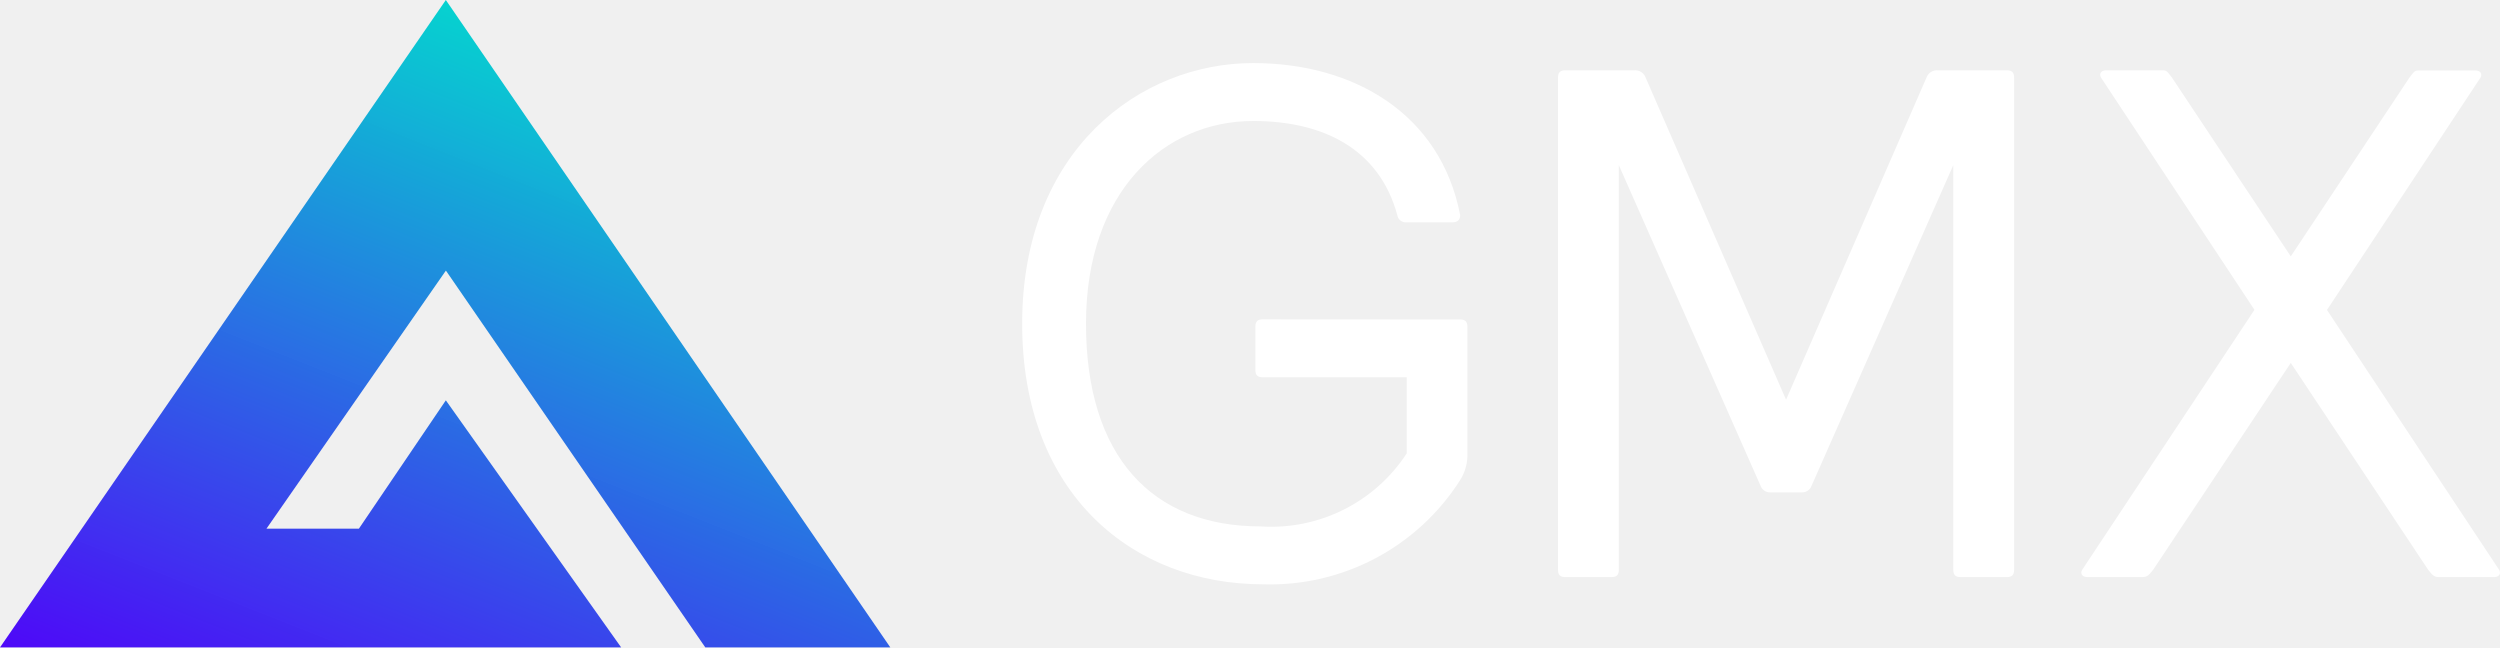
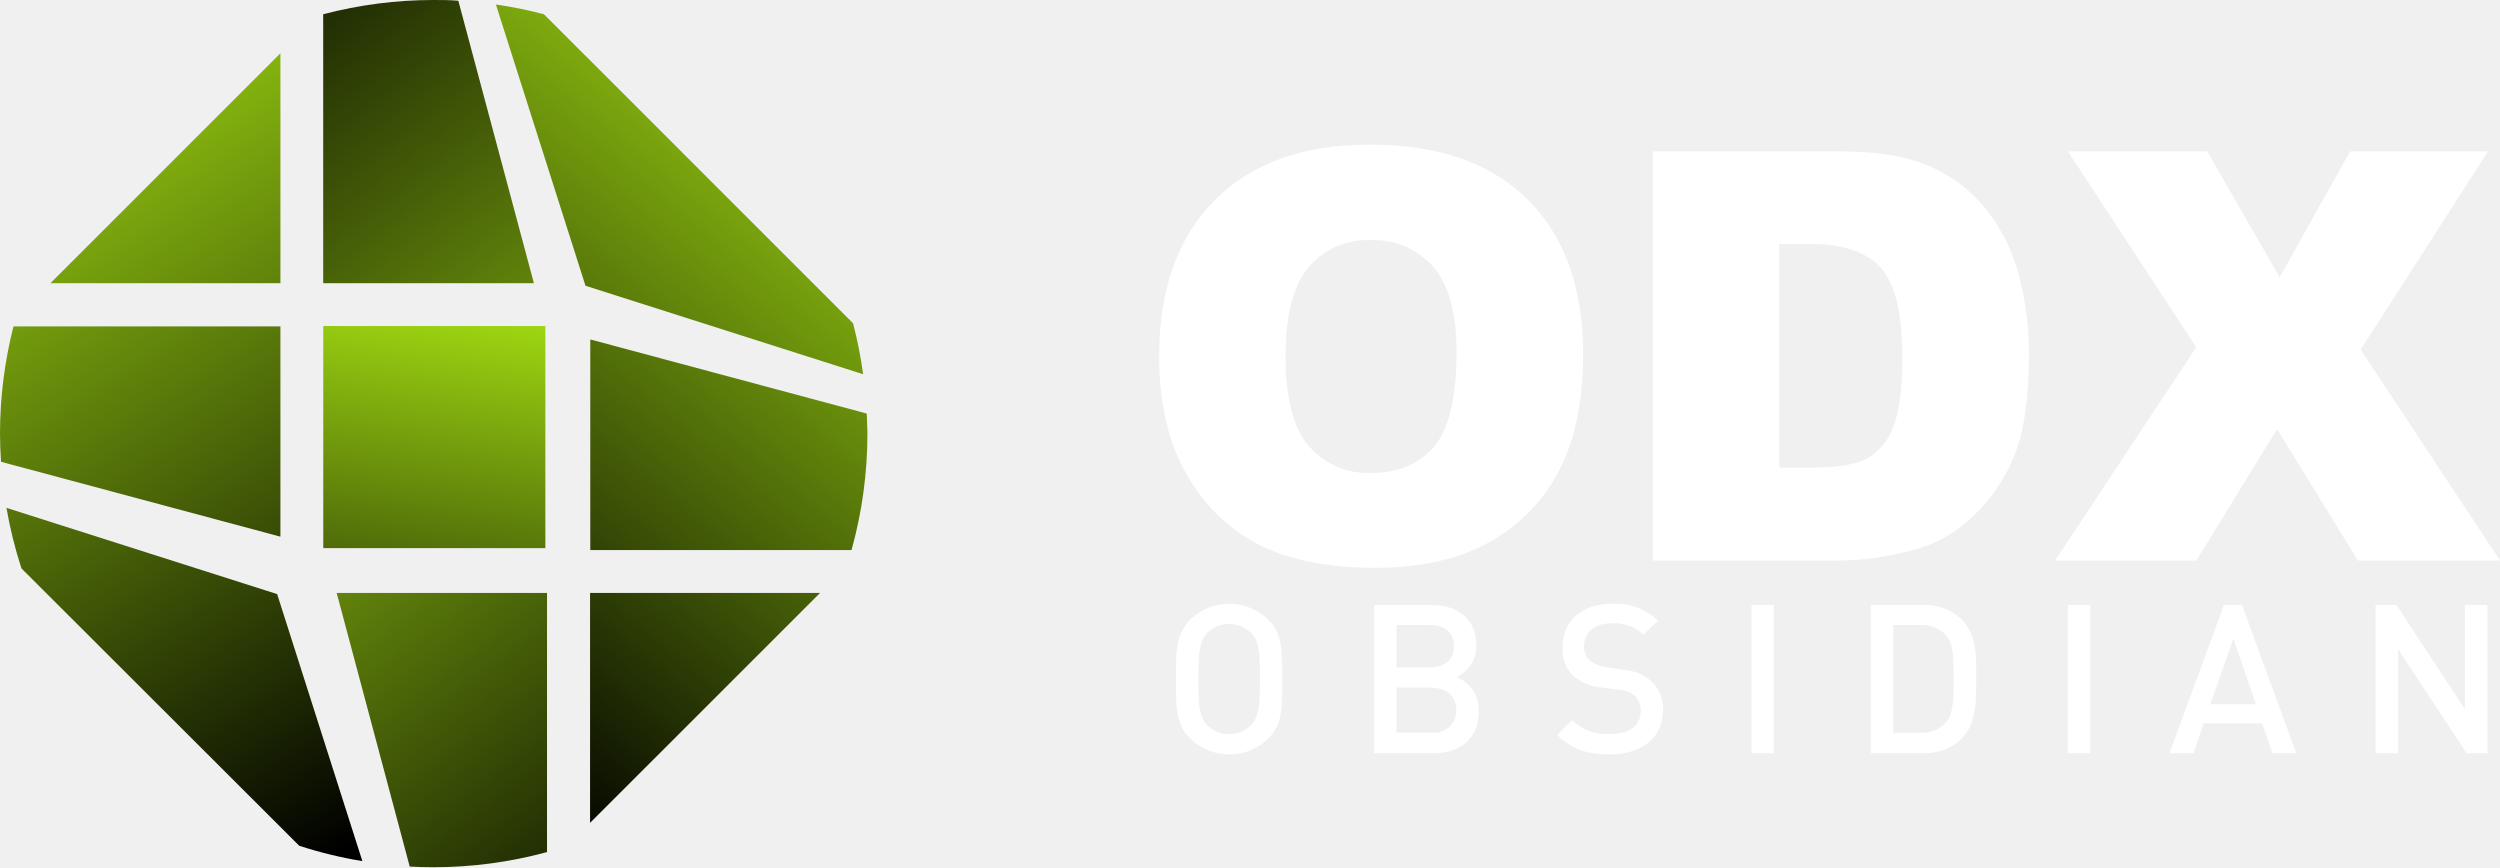
- <svg xmlns="http://www.w3.org/2000/svg" id="logo_GMX" width="82.878" height="21.462" viewBox="0 0 82.878 21.462">
+ <svg xmlns="http://www.w3.org/2000/svg" xmlns:xlink="http://www.w3.org/1999/xlink" viewBox="0 0 360 124.88">
  <defs>
-     <linearGradient id="linear-gradient" x1="0.536" y1="0.026" x2="0.011" y2="1" gradientUnits="objectBoundingBox">
-       <stop offset="0" stop-color="#03d1cf" stop-opacity="0.988" />
-       <stop offset="1" stop-color="#4e09f8" />
+     <style>.cls-1{fill:url(#未命名的渐变_12);}.cls-2{fill:url(#未命名的渐变_12-2);}.cls-3{fill:url(#未命名的渐变_12-3);}.cls-4{fill:url(#未命名的渐变_12-4);}.cls-5{fill:url(#未命名的渐变_12-5);}.cls-6{fill:url(#未命名的渐变_12-6);}.cls-7{fill:url(#未命名的渐变_12-7);}.cls-8{fill:url(#未命名的渐变_12-8);}.cls-9{fill:url(#未命名的渐变_12-9);}.cls-10{fill:#fff;}.cls-11{opacity:0.98;}</style>
+     <linearGradient id="未命名的渐变_12" x1="66.68" y1="31.61" x2="55.46" y2="116.43" gradientUnits="userSpaceOnUse">
+       <stop offset="0" stop-color="#bcff15" />
+       <stop offset="1" />
    </linearGradient>
+     <linearGradient id="未命名的渐变_12-2" x1="3283.28" y1="1212.55" x2="3264.13" y2="1357.27" gradientTransform="translate(-3170.37 1490.67) rotate(-45)" xlink:href="#未命名的渐变_12" />
+     <linearGradient id="未命名的渐变_12-3" x1="161.93" y1="12.57" x2="75" y2="117.36" xlink:href="#未命名的渐变_12" />
+     <linearGradient id="未命名的渐变_12-4" x1="131.2" y1="-12.93" x2="44.26" y2="91.86" xlink:href="#未命名的渐变_12" />
+     <linearGradient id="未命名的渐变_12-5" x1="-30.44" y1="0.75" x2="46.71" y2="123.96" xlink:href="#未命名的渐变_12" />
+     <linearGradient id="未命名的渐变_12-6" x1="152.78" y1="4.98" x2="65.85" y2="109.77" xlink:href="#未命名的渐变_12" />
+     <linearGradient id="未命名的渐变_12-7" x1="-2991.83" y1="7889.09" x2="-3010.97" y2="8033.81" gradientTransform="translate(3579.78 7793.53) rotate(135)" xlink:href="#未命名的渐变_12" />
+     <linearGradient id="未命名的渐变_12-8" x1="-2.02" y1="-17.04" x2="75.13" y2="106.16" xlink:href="#未命名的渐变_12" />
+     <linearGradient id="未命名的渐变_12-9" x1="-19.19" y1="-6.29" x2="57.96" y2="116.92" xlink:href="#未命名的渐变_12" />
  </defs>
-   <path id="Path_1" data-name="Path 1" d="M555.182,717.462,540.447,696l-14.78,21.462h20.592l-5.812-8.191-2.883,4.256H534.5l5.949-8.557,8.6,12.493Z" transform="translate(-525.667 -696)" fill="url(#linear-gradient)" />
-   <path id="Path_1438" data-name="Path 1438" d="M9.216-8.544c-.168,0-.24.072-.24.24v1.44c0,.168.072.24.24.24h4.776V-4.1A5.361,5.361,0,0,1,9.144-1.68c-3.576,0-5.784-2.3-5.784-6.72,0-4.392,2.592-6.72,5.544-6.72,2.3,0,4.176.912,4.776,3.12a.281.281,0,0,0,.288.24H15.5c.168,0,.264-.072.264-.24-.648-3.36-3.528-5.04-6.864-5.04-3.744,0-7.656,2.88-7.656,8.64,0,5.688,3.7,8.64,7.992,8.64a7.468,7.468,0,0,0,6.528-3.456,1.567,1.567,0,0,0,.24-.912V-8.3c0-.168-.072-.24-.24-.24ZM34.128-16.56c0-.168-.072-.24-.24-.24h-2.28a.37.37,0,0,0-.384.24L26.568-5.88,21.912-16.56a.37.37,0,0,0-.384-.24h-2.28c-.168,0-.24.072-.24.24V-.24c0,.168.072.24.24.24h1.536c.168,0,.24-.072.24-.24V-13.656l4.7,10.632a.331.331,0,0,0,.312.216H27.1a.331.331,0,0,0,.312-.216l4.7-10.632V-.24c0,.168.072.24.24.24h1.536c.168,0,.24-.072.24-.24Zm5.232,0c-.168-.216-.168-.24-.336-.24H37.176c-.168,0-.24.12-.168.24l5.088,7.7L36.384-.24c-.072.12,0,.24.168.24h1.8c.168,0,.216-.024.384-.24L43.3-7.1,47.856-.24c.168.216.216.24.384.24h1.8c.168,0,.24-.12.168-.24L44.5-8.856l5.088-7.7c.072-.12,0-.24-.168-.24H47.568c-.168,0-.168.024-.336.24L43.3-10.632Z" transform="translate(32.642 19.131)" fill="#fff" />
+   <g id="图层_2" data-name="图层 2">
+     <g id="图层_1-2" data-name="图层 1">
+       <polygon class="cls-1" points="46.55 46.95 46.55 78.93 46.55 78.93 78.53 78.93 78.53 46.95 46.55 46.95" />
+       <path class="cls-2" d="M48.48,85.38,59,124.79c1.13.06,2.26.09,3.4.09a62.24,62.24,0,0,0,16.37-2.18V85.38Z" />
+       <polygon class="cls-3" points="84.97 118.49 118.09 85.38 84.97 85.38 84.97 118.49" />
+       <path class="cls-4" d="M124.29,53.89a61.07,61.07,0,0,0-1.45-7.34L78.33,2.05A61,61,0,0,0,71.41.65l12.9,40.5Z" />
+       <path class="cls-5" d="M.93,73.13a62.06,62.06,0,0,0,2.16,8.72l40,39.94A61.29,61.29,0,0,0,52.18,124L39.91,85.55Z" />
+       <path class="cls-6" d="M124.81,59.55,85,48.88V79.21h37.62a62.69,62.69,0,0,0,2.29-16.77C124.88,61.47,124.86,60.51,124.81,59.55Z" />
+       <path class="cls-7" d="M76.88,40.78,66,.11C64.81,0,63.63,0,62.44,0a62.71,62.71,0,0,0-15.9,2.05V40.78Z" />
+       <polygon class="cls-8" points="7.26 40.78 40.38 40.78 40.38 7.67 7.26 40.78" />
+       <path class="cls-9" d="M40.38,47H1.94A62.73,62.73,0,0,0,0,62.44c0,1.37.06,2.72.15,4.06L40.38,77.28Z" />
+       <path class="cls-10" d="M166.92,51.3q0-14.43,8-22.47t22.38-8q14.72,0,22.67,7.89t8,22.13q0,10.34-3.48,16.94a24.73,24.73,0,0,1-10.05,10.29q-6.57,3.67-16.37,3.68-10,0-16.5-3.18A24.75,24.75,0,0,1,171,68.5Q166.92,61.63,166.92,51.3Zm18.2.08q0,8.92,3.32,12.82a11.22,11.22,0,0,0,9,3.9q5.86,0,9.09-3.82t3.21-13.7q0-8.32-3.35-12.16a11.49,11.49,0,0,0-9.11-3.84,11,11,0,0,0-8.84,3.9Q185.13,42.38,185.12,51.38Z" />
+       <path class="cls-10" d="M238,21.8h27q8,0,12.92,2.17a21.07,21.07,0,0,1,8.14,6.23,25.91,25.91,0,0,1,4.66,9.45,44,44,0,0,1,1.45,11.41q0,9.45-2.15,14.65a24.36,24.36,0,0,1-6,8.72,19.37,19.37,0,0,1-8.2,4.68,41.88,41.88,0,0,1-10.85,1.61H238Zm18.2,13.34v32.2h4.47c3.8,0,6.51-.42,8.11-1.27a8.57,8.57,0,0,0,3.78-4.42q1.37-3.15,1.37-10.23,0-9.36-3.06-12.82t-10.12-3.46Z" />
+       <path class="cls-10" d="M297.78,21.8h20.06l10.43,18.13L338.42,21.8h19.85L339.93,50.34,360,80.72H339.54L327.91,61.79,316.27,80.72H295.93L316.26,50Z" />
+       <g class="cls-11">
+         <path class="cls-10" d="M182.63,106.36a8.05,8.05,0,0,1-11.23,0c-2.1-2.1-2.07-4.47-2.07-8.57s0-6.48,2.07-8.57a8.05,8.05,0,0,1,11.23,0c2.1,2.09,2,4.46,2,8.57S184.73,104.26,182.63,106.36Zm-2.45-15.2a4.51,4.51,0,0,0-6.36,0c-1,1.14-1.26,2.34-1.26,6.63s.21,5.48,1.26,6.62a4.49,4.49,0,0,0,6.36,0c1-1.14,1.26-2.34,1.26-6.62S181.23,92.3,180.18,91.16Z" />
+         <path class="cls-10" d="M206.49,108.46h-8.63V87.12h8.3c4,0,6.45,2.25,6.45,5.84a4.84,4.84,0,0,1-2.88,4.53,5.07,5.07,0,0,1,3.21,4.94C212.94,106.36,210.27,108.46,206.49,108.46ZM205.89,90H201.1v6.11h4.79c2.07,0,3.48-1.08,3.48-3.06S208,90,205.89,90Zm.3,9H201.1v6.5h5.09a3.17,3.17,0,0,0,3.51-3.27C209.7,100.4,208.44,99.05,206.19,99.05Z" />
+         <path class="cls-10" d="M231.79,108.64c-3.21,0-5.52-.75-7.55-2.82l2.15-2.13a7,7,0,0,0,5.46,2c2.79,0,4.4-1.2,4.4-3.27a2.87,2.87,0,0,0-.83-2.21,3.71,3.71,0,0,0-2.34-.9L230.56,99a7.31,7.31,0,0,1-4.05-1.71A5.31,5.31,0,0,1,225,93.2c0-3.71,2.69-6.26,7.13-6.26a8.87,8.87,0,0,1,6.62,2.43l-2.07,2A6.27,6.27,0,0,0,232,89.76c-2.52,0-3.9,1.43-3.9,3.32a2.54,2.54,0,0,0,.81,2,4.77,4.77,0,0,0,2.4,1l2.43.36a7,7,0,0,1,4,1.59,5.58,5.58,0,0,1,1.74,4.37C239.46,106.3,236.25,108.64,231.79,108.64Z" />
+         <path class="cls-10" d="M252.2,108.46V87.12h3.24v21.34Z" />
+         <path class="cls-10" d="M282.41,106.45a7.6,7.6,0,0,1-5.51,2h-7.5V87.12h7.5a7.6,7.6,0,0,1,5.51,2c2.31,2.3,2.16,5.42,2.16,8.51S284.72,104.14,282.41,106.45Zm-2.22-15A4.61,4.61,0,0,0,276.57,90h-3.93v15.52h3.93a4.58,4.58,0,0,0,3.62-1.44c1.11-1.23,1.14-3.53,1.14-6.47S281.3,92.69,280.19,91.46Z" />
+         <path class="cls-10" d="M297.76,108.46V87.12H301v21.34Z" />
+         <path class="cls-10" d="M327.22,108.46l-1.47-4.29h-8.42l-1.47,4.29h-3.45l7.83-21.34h2.6l7.83,21.34Zm-5.61-16.52-3.32,9.47h6.56Z" />
+         <path class="cls-10" d="M355.18,108.46l-9.86-15v15h-3.23V87.12h3l9.86,15v-15h3.24v21.34Z" />
+       </g>
+     </g>
+   </g>
</svg>
